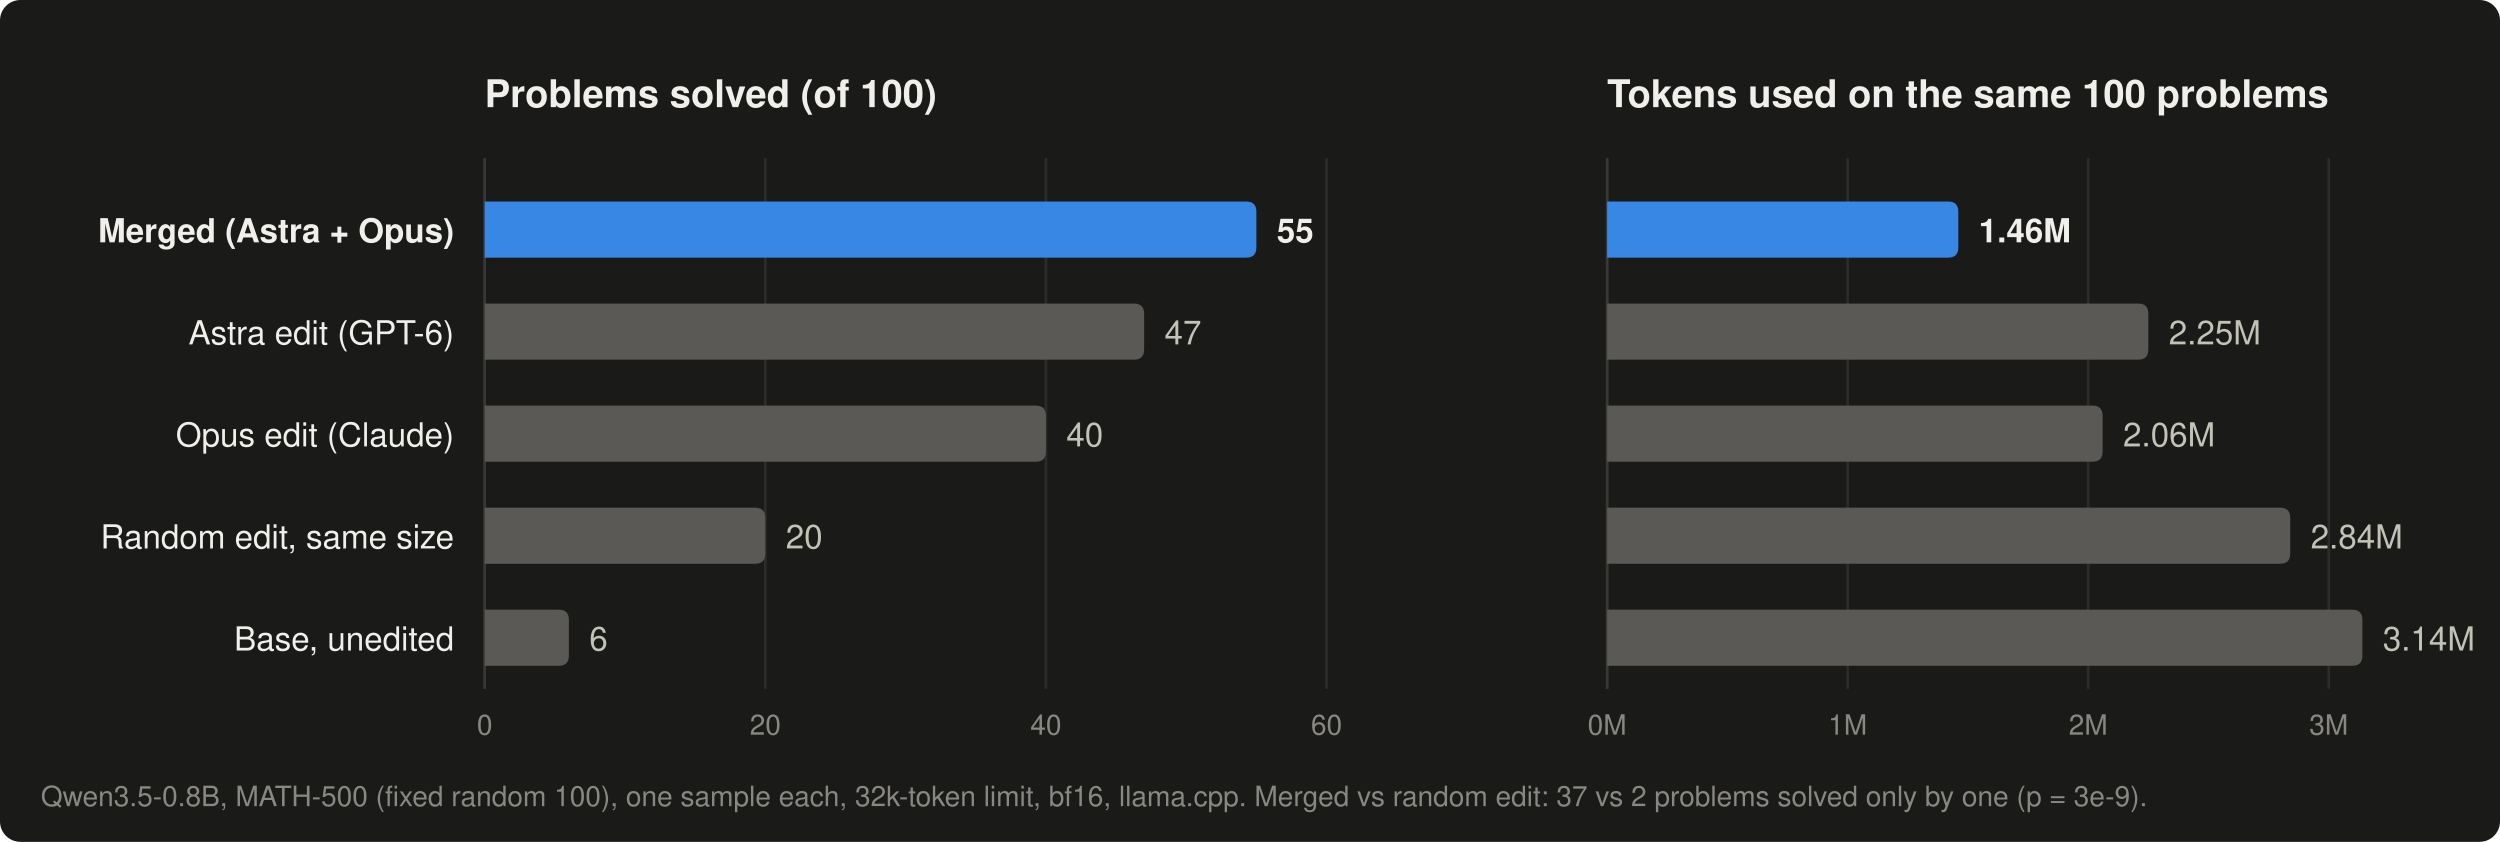
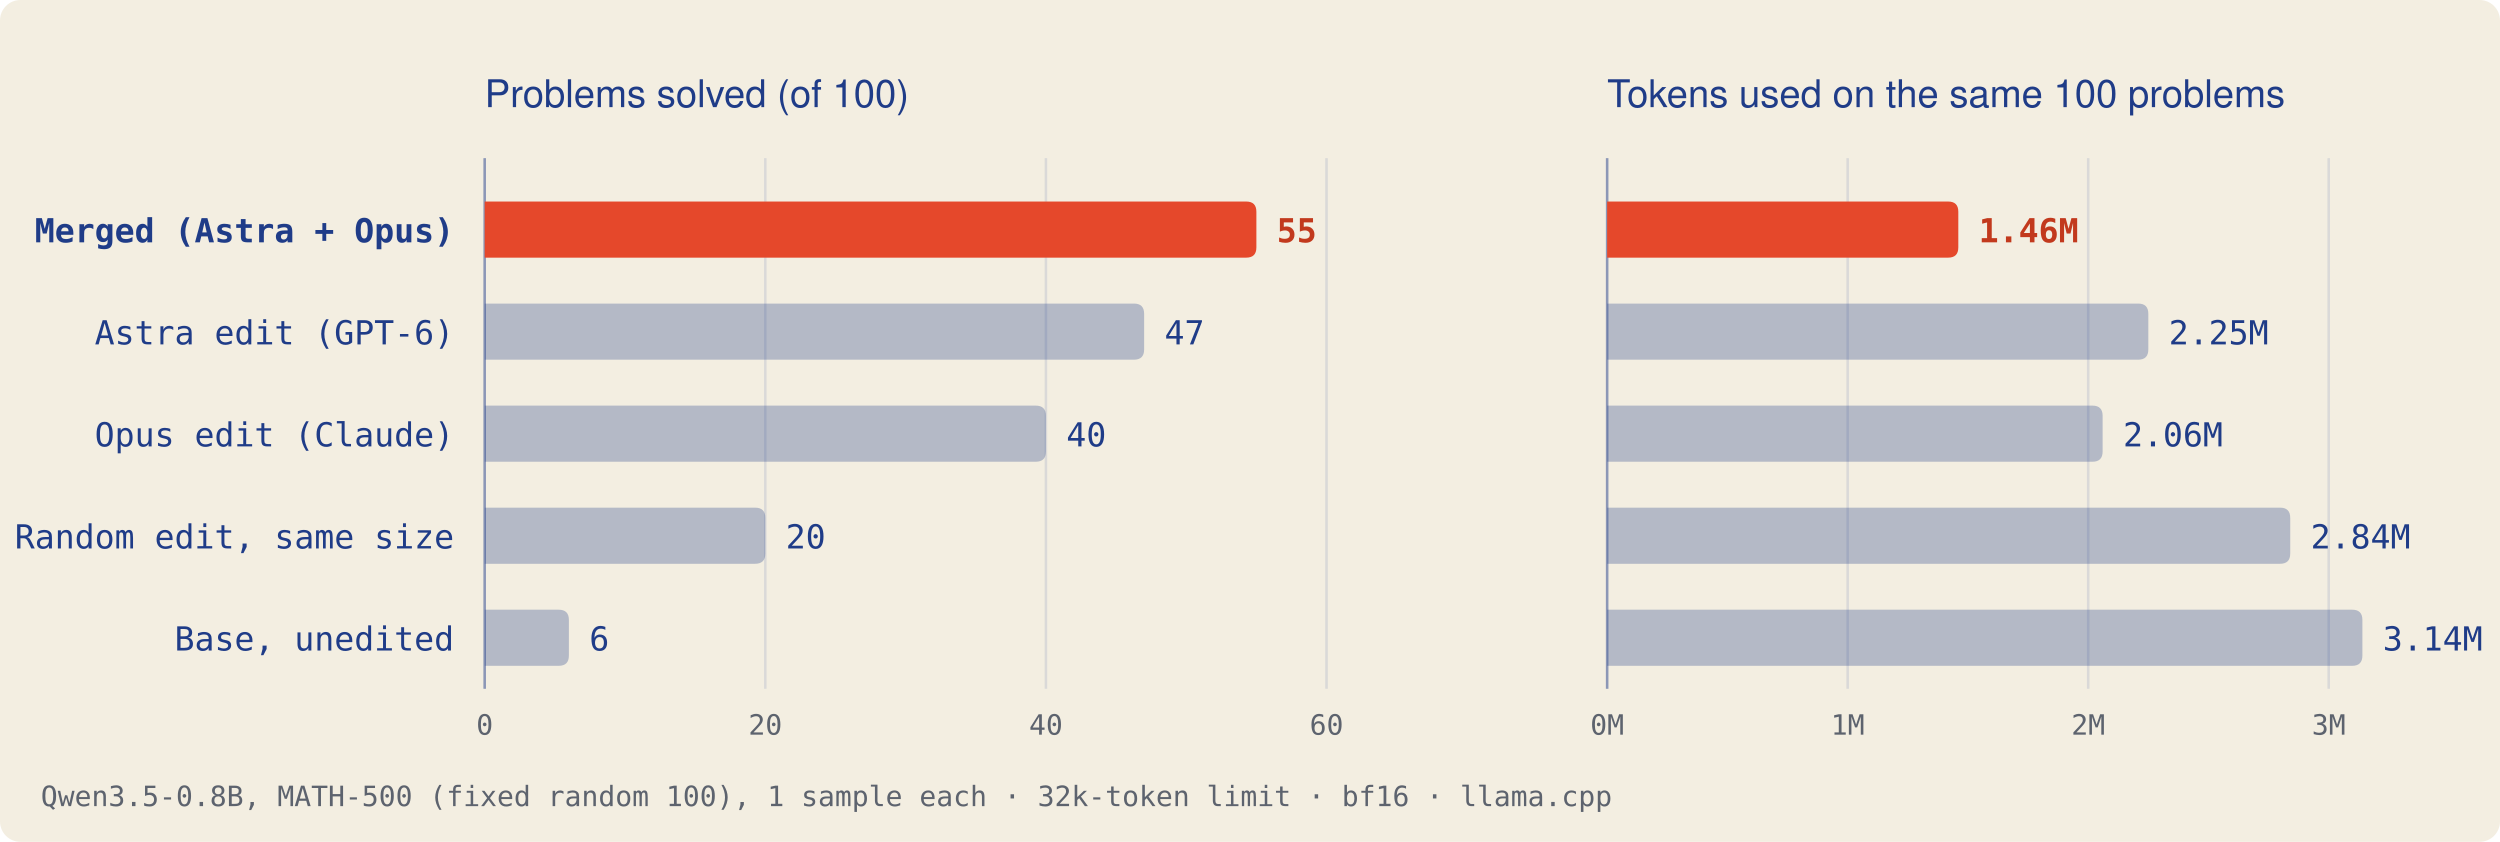
<svg xmlns="http://www.w3.org/2000/svg" width="980" height="330" viewBox="0 0 980 330" role="img" aria-label="MATH-500 first 100: problems solved and tokens used by five models">
-   <rect width="980" height="330" rx="8" fill="#1a1a19" />
-   <text x="178" y="95.0" font-family="-apple-system,Segoe UI,Helvetica,Arial,sans-serif" font-size="13" font-weight="700" fill="#f0efec" text-anchor="end">Merged (Astra + Opus)</text>
-   <text x="178" y="135.0" font-family="-apple-system,Segoe UI,Helvetica,Arial,sans-serif" font-size="13" font-weight="400" fill="#f0efec" text-anchor="end">Astra edit (GPT-6)</text>
-   <text x="178" y="175.0" font-family="-apple-system,Segoe UI,Helvetica,Arial,sans-serif" font-size="13" font-weight="400" fill="#f0efec" text-anchor="end">Opus edit (Claude)</text>
-   <text x="178" y="215.0" font-family="-apple-system,Segoe UI,Helvetica,Arial,sans-serif" font-size="13" font-weight="400" fill="#f0efec" text-anchor="end">Random edit, same size</text>
-   <text x="178" y="255.0" font-family="-apple-system,Segoe UI,Helvetica,Arial,sans-serif" font-size="13" font-weight="400" fill="#f0efec" text-anchor="end">Base, unedited</text>
-   <text x="190" y="42" font-family="-apple-system,Segoe UI,Helvetica,Arial,sans-serif" font-size="15" font-weight="700" fill="#f0efec">Problems solved (of 100)</text>
-   <line x1="190.0" y1="62" x2="190.0" y2="270" stroke="#2c2c2a" stroke-width="1" />
-   <text x="190.0" y="288" font-family="-apple-system,Segoe UI,Helvetica,Arial,sans-serif" font-size="11" fill="#898781" text-anchor="middle">0</text>
-   <line x1="300.0" y1="62" x2="300.0" y2="270" stroke="#2c2c2a" stroke-width="1" />
-   <text x="300.0" y="288" font-family="-apple-system,Segoe UI,Helvetica,Arial,sans-serif" font-size="11" fill="#898781" text-anchor="middle">20</text>
-   <line x1="410.0" y1="62" x2="410.0" y2="270" stroke="#2c2c2a" stroke-width="1" />
-   <text x="410.0" y="288" font-family="-apple-system,Segoe UI,Helvetica,Arial,sans-serif" font-size="11" fill="#898781" text-anchor="middle">40</text>
-   <line x1="520.0" y1="62" x2="520.0" y2="270" stroke="#2c2c2a" stroke-width="1" />
-   <text x="520.0" y="288" font-family="-apple-system,Segoe UI,Helvetica,Arial,sans-serif" font-size="11" fill="#898781" text-anchor="middle">60</text>
-   <line x1="190" y1="62" x2="190" y2="270" stroke="#383835" stroke-width="1" />
-   <path d="M190,79.0 H488.5 Q492.5,79.0 492.5,83.0 V97.0 Q492.5,101.0 488.5,101.0 H190 Z" fill="#3987e5" />
-   <text x="500.5" y="95.0" font-family="-apple-system,Segoe UI,Helvetica,Arial,sans-serif" font-size="13" font-weight="700" fill="#f0efec">55</text>
-   <path d="M190,119.0 H444.5 Q448.5,119.0 448.5,123.0 V137.0 Q448.5,141.0 444.5,141.0 H190 Z" fill="#5a5955" />
-   <text x="456.5" y="135.0" font-family="-apple-system,Segoe UI,Helvetica,Arial,sans-serif" font-size="13" font-weight="400" fill="#c3c2b7">47</text>
-   <path d="M190,159.0 H406.0 Q410.0,159.0 410.0,163.0 V177.0 Q410.0,181.0 406.0,181.0 H190 Z" fill="#5a5955" />
-   <text x="418.0" y="175.0" font-family="-apple-system,Segoe UI,Helvetica,Arial,sans-serif" font-size="13" font-weight="400" fill="#c3c2b7">40</text>
-   <path d="M190,199.0 H296.0 Q300.0,199.0 300.0,203.0 V217.0 Q300.0,221.0 296.0,221.0 H190 Z" fill="#5a5955" />
-   <text x="308.0" y="215.0" font-family="-apple-system,Segoe UI,Helvetica,Arial,sans-serif" font-size="13" font-weight="400" fill="#c3c2b7">20</text>
-   <path d="M190,239.0 H219.0 Q223.0,239.0 223.0,243.0 V257.0 Q223.0,261.0 219.0,261.0 H190 Z" fill="#5a5955" />
-   <text x="231.0" y="255.0" font-family="-apple-system,Segoe UI,Helvetica,Arial,sans-serif" font-size="13" font-weight="400" fill="#c3c2b7">6</text>
-   <text x="630" y="42" font-family="-apple-system,Segoe UI,Helvetica,Arial,sans-serif" font-size="15" font-weight="700" fill="#f0efec">Tokens used on the same 100 problems</text>
-   <line x1="630.0" y1="62" x2="630.0" y2="270" stroke="#2c2c2a" stroke-width="1" />
-   <text x="630.0" y="288" font-family="-apple-system,Segoe UI,Helvetica,Arial,sans-serif" font-size="11" fill="#898781" text-anchor="middle">0M</text>
-   <line x1="724.286" y1="62" x2="724.286" y2="270" stroke="#2c2c2a" stroke-width="1" />
-   <text x="724.286" y="288" font-family="-apple-system,Segoe UI,Helvetica,Arial,sans-serif" font-size="11" fill="#898781" text-anchor="middle">1M</text>
-   <line x1="818.571" y1="62" x2="818.571" y2="270" stroke="#2c2c2a" stroke-width="1" />
-   <text x="818.571" y="288" font-family="-apple-system,Segoe UI,Helvetica,Arial,sans-serif" font-size="11" fill="#898781" text-anchor="middle">2M</text>
-   <line x1="912.857" y1="62" x2="912.857" y2="270" stroke="#2c2c2a" stroke-width="1" />
-   <text x="912.857" y="288" font-family="-apple-system,Segoe UI,Helvetica,Arial,sans-serif" font-size="11" fill="#898781" text-anchor="middle">3M</text>
-   <line x1="630" y1="62" x2="630" y2="270" stroke="#383835" stroke-width="1" />
-   <path d="M630,79.0 H763.657 Q767.657,79.0 767.657,83.0 V97.0 Q767.657,101.0 763.657,101.0 H630 Z" fill="#3987e5" />
-   <text x="775.657" y="95.0" font-family="-apple-system,Segoe UI,Helvetica,Arial,sans-serif" font-size="13" font-weight="700" fill="#f0efec">1.46M</text>
-   <path d="M630,119.0 H838.143 Q842.143,119.0 842.143,123.0 V137.0 Q842.143,141.0 838.143,141.0 H630 Z" fill="#5a5955" />
-   <text x="850.143" y="135.0" font-family="-apple-system,Segoe UI,Helvetica,Arial,sans-serif" font-size="13" font-weight="400" fill="#c3c2b7">2.25M</text>
-   <path d="M630,159.0 H820.229 Q824.229,159.0 824.229,163.0 V177.0 Q824.229,181.0 820.229,181.0 H630 Z" fill="#5a5955" />
-   <text x="832.229" y="175.0" font-family="-apple-system,Segoe UI,Helvetica,Arial,sans-serif" font-size="13" font-weight="400" fill="#c3c2b7">2.06M</text>
-   <path d="M630,199.0 H893.771 Q897.771,199.0 897.771,203.0 V217.0 Q897.771,221.0 893.771,221.0 H630 Z" fill="#5a5955" />
-   <text x="905.771" y="215.0" font-family="-apple-system,Segoe UI,Helvetica,Arial,sans-serif" font-size="13" font-weight="400" fill="#c3c2b7">2.84M</text>
-   <path d="M630,239.0 H922.057 Q926.057,239.0 926.057,243.0 V257.0 Q926.057,261.0 922.057,261.0 H630 Z" fill="#5a5955" />
-   <text x="934.057" y="255.0" font-family="-apple-system,Segoe UI,Helvetica,Arial,sans-serif" font-size="13" font-weight="400" fill="#c3c2b7">3.14M</text>
-   <text x="16" y="316" font-family="-apple-system,Segoe UI,Helvetica,Arial,sans-serif" font-size="11" fill="#898781">Qwen3.5-0.8B, MATH-500 (fixed random 100), one sample each, 32k-token limit, bf16, llama.cpp. Merged vs random edit: 37 vs 2 problems solved only by one (p = 3e-9).</text>
+   <rect width="980" height="330" rx="8" fill="#f3eee1" />
+   <text x="178" y="95.0" font-family="IBM Plex Mono,JetBrains Mono,Consolas,monospace" font-size="13" font-weight="700" fill="#1f3c88" text-anchor="end">Merged (Astra + Opus)</text>
+   <text x="178" y="135.0" font-family="IBM Plex Mono,JetBrains Mono,Consolas,monospace" font-size="13" font-weight="400" fill="#1f3c88" text-anchor="end">Astra edit (GPT-6)</text>
+   <text x="178" y="175.0" font-family="IBM Plex Mono,JetBrains Mono,Consolas,monospace" font-size="13" font-weight="400" fill="#1f3c88" text-anchor="end">Opus edit (Claude)</text>
+   <text x="178" y="215.0" font-family="IBM Plex Mono,JetBrains Mono,Consolas,monospace" font-size="13" font-weight="400" fill="#1f3c88" text-anchor="end">Random edit, same size</text>
+   <text x="178" y="255.0" font-family="IBM Plex Mono,JetBrains Mono,Consolas,monospace" font-size="13" font-weight="400" fill="#1f3c88" text-anchor="end">Base, unedited</text>
+   <text x="190" y="42" font-family="Archivo Black,Arial Black,Helvetica,sans-serif" font-size="15" fill="#1f3c88">Problems solved (of 100)</text>
+   <line x1="190.0" y1="62" x2="190.0" y2="270" stroke="rgba(46,84,156,0.13)" stroke-width="1" />
+   <text x="190.0" y="288" font-family="IBM Plex Mono,JetBrains Mono,Consolas,monospace" font-size="11" fill="#5d636e" text-anchor="middle">0</text>
+   <line x1="300.0" y1="62" x2="300.0" y2="270" stroke="rgba(46,84,156,0.13)" stroke-width="1" />
+   <text x="300.0" y="288" font-family="IBM Plex Mono,JetBrains Mono,Consolas,monospace" font-size="11" fill="#5d636e" text-anchor="middle">20</text>
+   <line x1="410.0" y1="62" x2="410.0" y2="270" stroke="rgba(46,84,156,0.13)" stroke-width="1" />
+   <text x="410.0" y="288" font-family="IBM Plex Mono,JetBrains Mono,Consolas,monospace" font-size="11" fill="#5d636e" text-anchor="middle">40</text>
+   <line x1="520.0" y1="62" x2="520.0" y2="270" stroke="rgba(46,84,156,0.13)" stroke-width="1" />
+   <text x="520.0" y="288" font-family="IBM Plex Mono,JetBrains Mono,Consolas,monospace" font-size="11" fill="#5d636e" text-anchor="middle">60</text>
+   <line x1="190" y1="62" x2="190" y2="270" stroke="rgba(31,60,136,0.42)" stroke-width="1" />
+   <path d="M190,79.0 H488.5 Q492.5,79.0 492.5,83.0 V97.0 Q492.5,101.0 488.5,101.0 H190 Z" fill="#e5482b" />
+   <text x="500.5" y="95.0" font-family="IBM Plex Mono,JetBrains Mono,Consolas,monospace" font-size="13" font-weight="700" fill="#c2391d">55</text>
+   <path d="M190,119.0 H444.5 Q448.5,119.0 448.5,123.0 V137.0 Q448.5,141.0 444.5,141.0 H190 Z" fill="rgba(31,60,136,0.30)" />
+   <text x="456.5" y="135.0" font-family="IBM Plex Mono,JetBrains Mono,Consolas,monospace" font-size="13" font-weight="400" fill="#1f3c88">47</text>
+   <path d="M190,159.0 H406.0 Q410.0,159.0 410.0,163.0 V177.0 Q410.0,181.0 406.0,181.0 H190 Z" fill="rgba(31,60,136,0.30)" />
+   <text x="418.0" y="175.0" font-family="IBM Plex Mono,JetBrains Mono,Consolas,monospace" font-size="13" font-weight="400" fill="#1f3c88">40</text>
+   <path d="M190,199.0 H296.0 Q300.0,199.0 300.0,203.0 V217.0 Q300.0,221.0 296.0,221.0 H190 Z" fill="rgba(31,60,136,0.30)" />
+   <text x="308.0" y="215.0" font-family="IBM Plex Mono,JetBrains Mono,Consolas,monospace" font-size="13" font-weight="400" fill="#1f3c88">20</text>
+   <path d="M190,239.0 H219.0 Q223.0,239.0 223.0,243.0 V257.0 Q223.0,261.0 219.0,261.0 H190 Z" fill="rgba(31,60,136,0.30)" />
+   <text x="231.0" y="255.0" font-family="IBM Plex Mono,JetBrains Mono,Consolas,monospace" font-size="13" font-weight="400" fill="#1f3c88">6</text>
+   <text x="630" y="42" font-family="Archivo Black,Arial Black,Helvetica,sans-serif" font-size="15" fill="#1f3c88">Tokens used on the same 100 problems</text>
+   <line x1="630.0" y1="62" x2="630.0" y2="270" stroke="rgba(46,84,156,0.13)" stroke-width="1" />
+   <text x="630.0" y="288" font-family="IBM Plex Mono,JetBrains Mono,Consolas,monospace" font-size="11" fill="#5d636e" text-anchor="middle">0M</text>
+   <line x1="724.286" y1="62" x2="724.286" y2="270" stroke="rgba(46,84,156,0.13)" stroke-width="1" />
+   <text x="724.286" y="288" font-family="IBM Plex Mono,JetBrains Mono,Consolas,monospace" font-size="11" fill="#5d636e" text-anchor="middle">1M</text>
+   <line x1="818.571" y1="62" x2="818.571" y2="270" stroke="rgba(46,84,156,0.13)" stroke-width="1" />
+   <text x="818.571" y="288" font-family="IBM Plex Mono,JetBrains Mono,Consolas,monospace" font-size="11" fill="#5d636e" text-anchor="middle">2M</text>
+   <line x1="912.857" y1="62" x2="912.857" y2="270" stroke="rgba(46,84,156,0.13)" stroke-width="1" />
+   <text x="912.857" y="288" font-family="IBM Plex Mono,JetBrains Mono,Consolas,monospace" font-size="11" fill="#5d636e" text-anchor="middle">3M</text>
+   <line x1="630" y1="62" x2="630" y2="270" stroke="rgba(31,60,136,0.42)" stroke-width="1" />
+   <path d="M630,79.0 H763.657 Q767.657,79.0 767.657,83.0 V97.0 Q767.657,101.0 763.657,101.0 H630 Z" fill="#e5482b" />
+   <text x="775.657" y="95.0" font-family="IBM Plex Mono,JetBrains Mono,Consolas,monospace" font-size="13" font-weight="700" fill="#c2391d">1.46M</text>
+   <path d="M630,119.0 H838.143 Q842.143,119.0 842.143,123.0 V137.0 Q842.143,141.0 838.143,141.0 H630 Z" fill="rgba(31,60,136,0.30)" />
+   <text x="850.143" y="135.0" font-family="IBM Plex Mono,JetBrains Mono,Consolas,monospace" font-size="13" font-weight="400" fill="#1f3c88">2.25M</text>
+   <path d="M630,159.0 H820.229 Q824.229,159.0 824.229,163.0 V177.0 Q824.229,181.0 820.229,181.0 H630 Z" fill="rgba(31,60,136,0.30)" />
+   <text x="832.229" y="175.0" font-family="IBM Plex Mono,JetBrains Mono,Consolas,monospace" font-size="13" font-weight="400" fill="#1f3c88">2.06M</text>
+   <path d="M630,199.0 H893.771 Q897.771,199.0 897.771,203.0 V217.0 Q897.771,221.0 893.771,221.0 H630 Z" fill="rgba(31,60,136,0.30)" />
+   <text x="905.771" y="215.0" font-family="IBM Plex Mono,JetBrains Mono,Consolas,monospace" font-size="13" font-weight="400" fill="#1f3c88">2.84M</text>
+   <path d="M630,239.0 H922.057 Q926.057,239.0 926.057,243.0 V257.0 Q926.057,261.0 922.057,261.0 H630 Z" fill="rgba(31,60,136,0.30)" />
+   <text x="934.057" y="255.0" font-family="IBM Plex Mono,JetBrains Mono,Consolas,monospace" font-size="13" font-weight="400" fill="#1f3c88">3.14M</text>
+   <text x="16" y="316" font-family="IBM Plex Mono,JetBrains Mono,Consolas,monospace" font-size="11" fill="#5d636e">Qwen3.5-0.8B, MATH-500 (fixed random 100), 1 sample each · 32k-token limit · bf16 · llama.cpp</text>
</svg>
